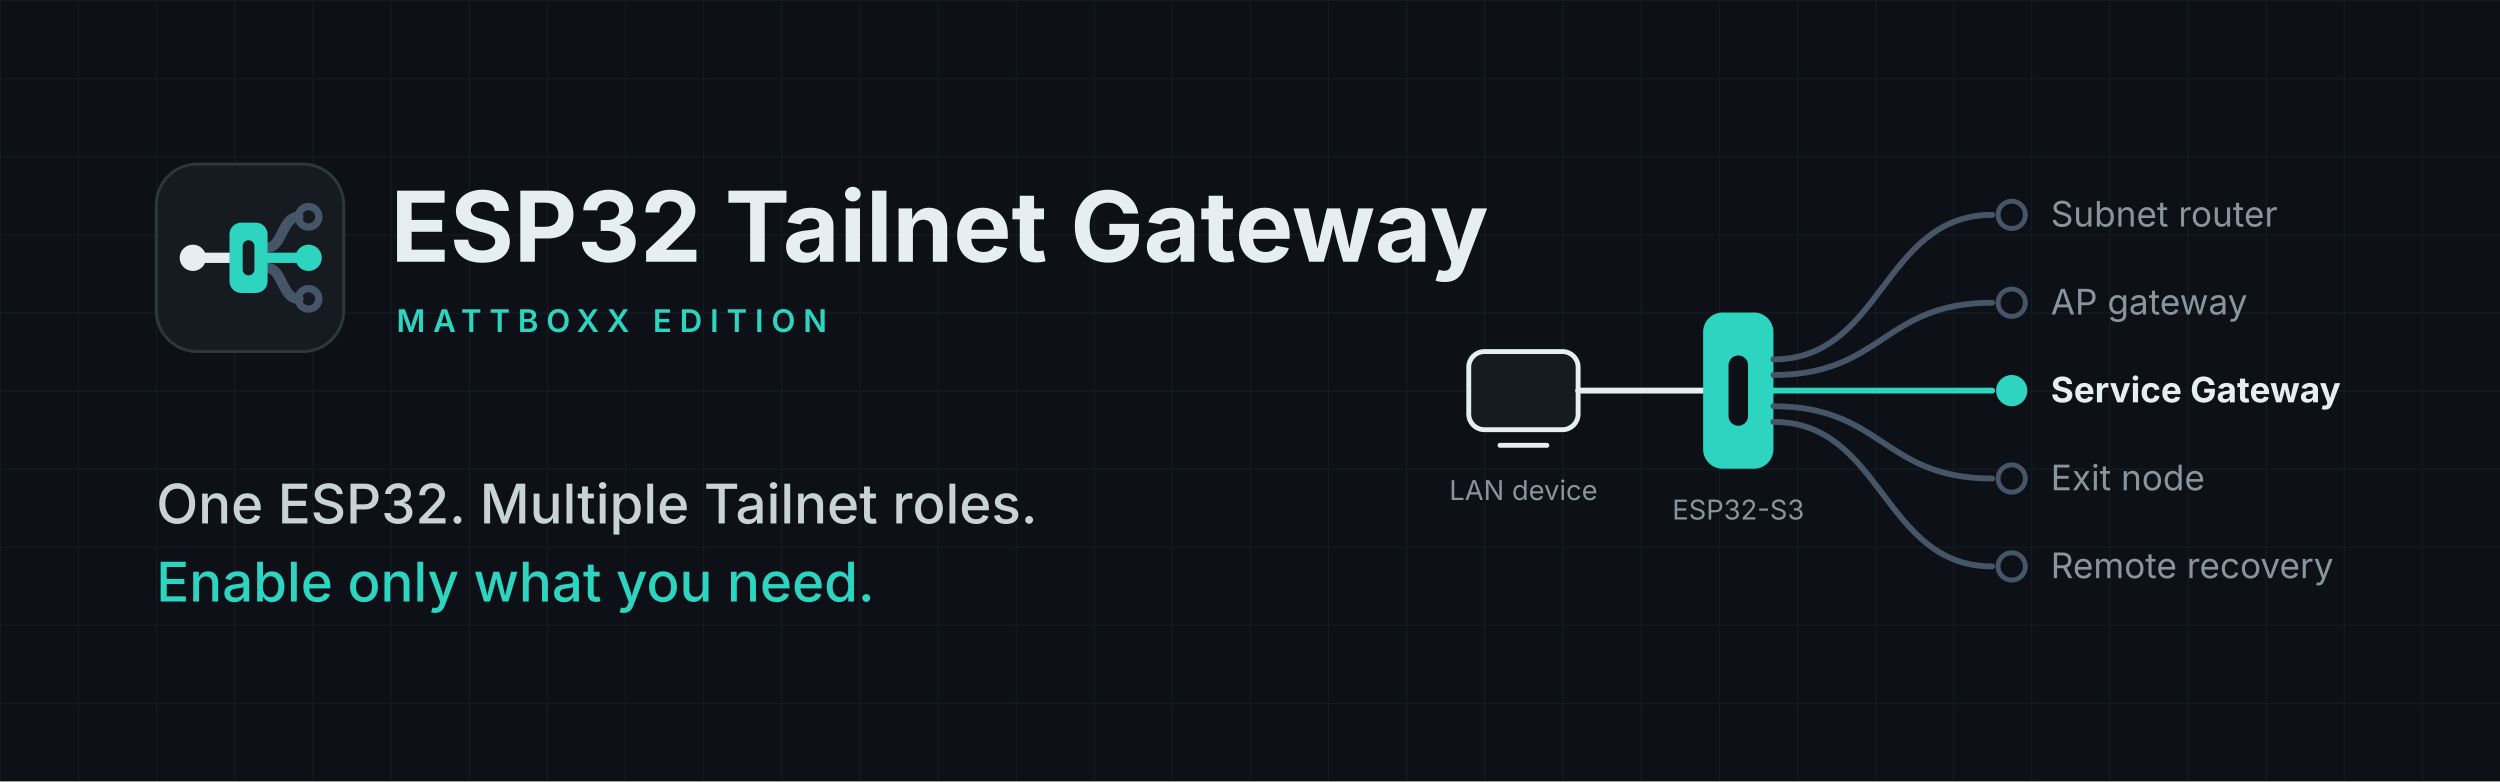
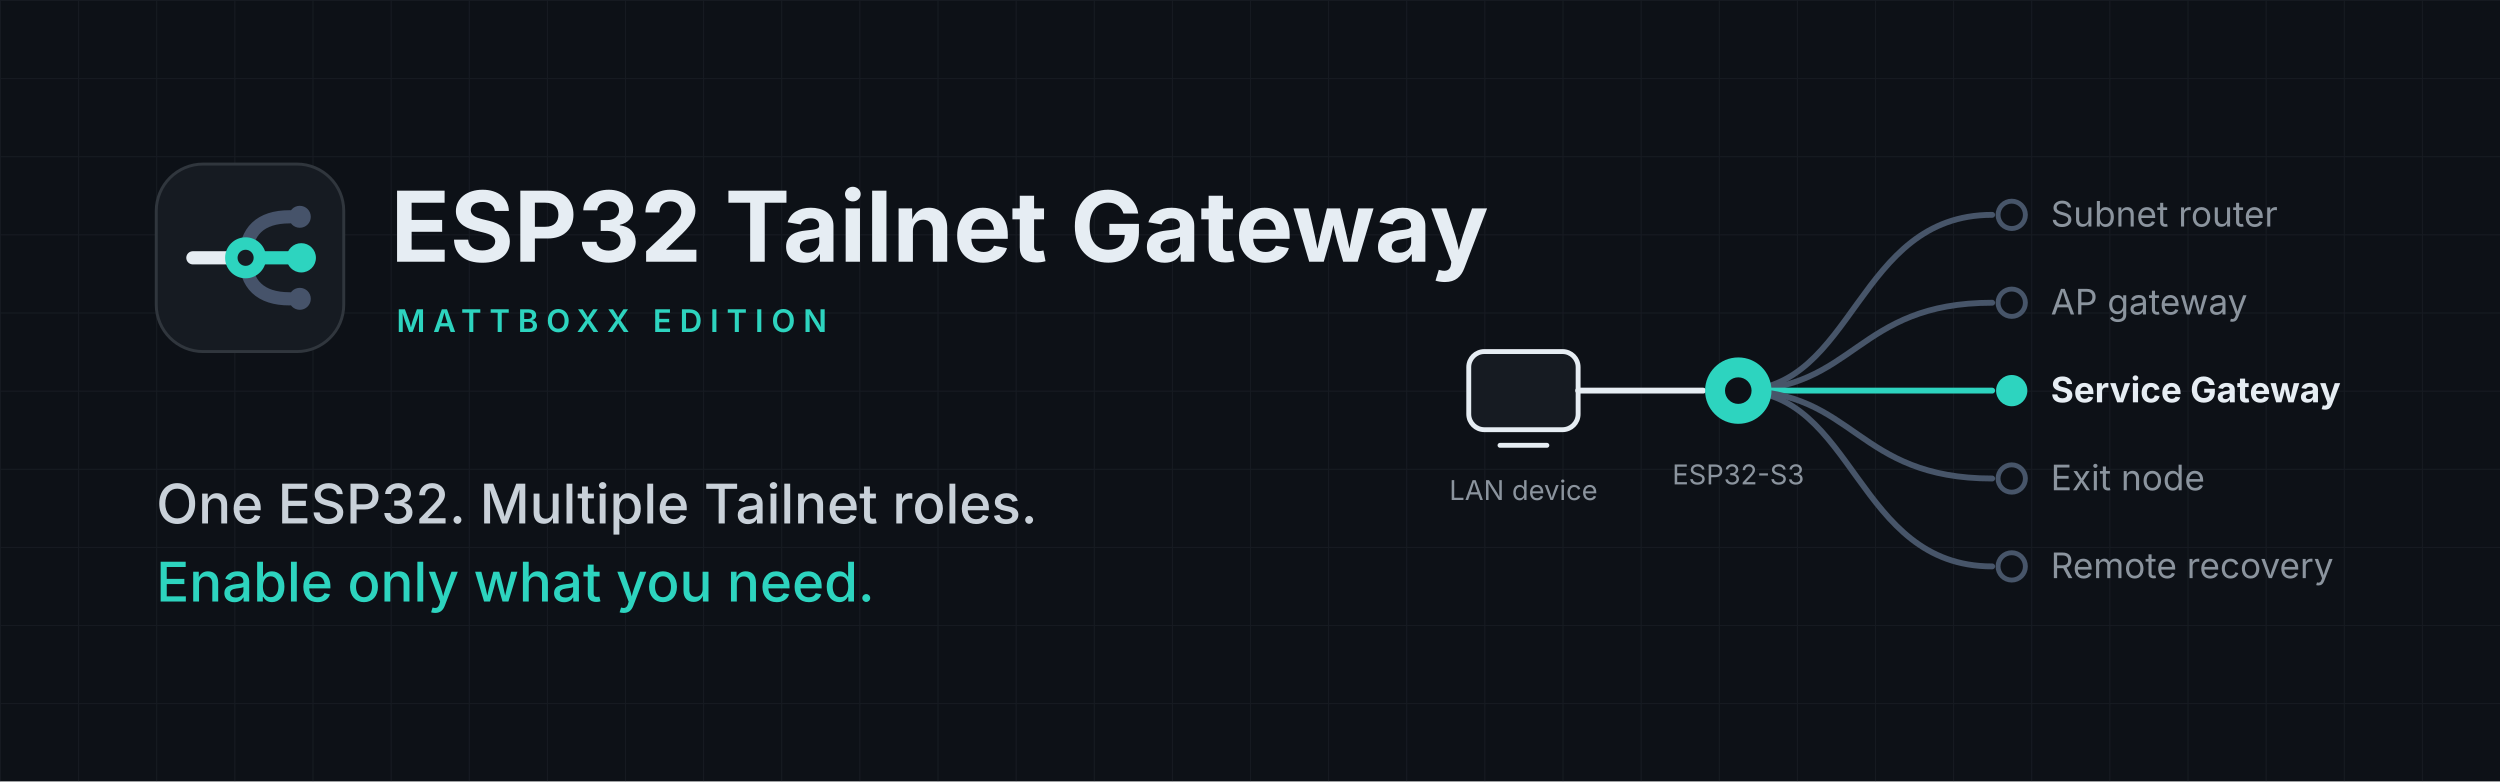
<svg xmlns="http://www.w3.org/2000/svg" viewBox="0 0 1280 400" width="1280" height="400" role="img" aria-labelledby="t d">
  <defs>
    <pattern id="grid" width="40" height="40" patternUnits="userSpaceOnUse">
      <path d="M40 0H0V40" fill="none" stroke="#161B22" stroke-width="1" />
    </pattern>
  </defs>
  <rect width="1280" height="400" fill="#0D1117" />
  <rect width="1280" height="400" fill="url(#grid)" />
  <g transform="translate(80 84) scale(1.5)">
-     <rect width="64" height="64" rx="14" fill="#161B22" stroke="#30363D" />
-     <g fill="none" stroke-linecap="round" stroke-width="3.5">
-       <path d="M15 32h10" stroke="#E6EDF3" />
-       <path d="M38 32h10" stroke="#2DD4BF" />
-       <path d="M38 28.5c5 0 5-10.5 10.5-10.5" stroke="#475569" />
-       <path d="M38 35.5c5 0 5 10.5 10.5 10.5" stroke="#475569" />
+     <rect width="64" height="64" rx="16" fill="#161B22" stroke="#30363D" />
+     <g transform="translate(1.5 0)">
+       <g fill="none" stroke-linecap="round" stroke-width="4.5">
+         <path d="M11 32h12" stroke="#E6EDF3" />
+         <path d="M29 32c0-9 5-14 15-14" stroke="#46536A" />
+         <path d="M29 32c0 9 5 14 15 14" stroke="#46536A" />
+         <path d="M29 32h15" stroke="#2DD4BF" />
+       </g>
+       <circle cx="29" cy="32" r="7" fill="#2DD4BF" />
+       <circle cx="29" cy="32" r="2.75" fill="#161B22" />
+       <circle cx="48" cy="32" r="5" fill="#2DD4BF" />
+       <circle cx="47.5" cy="18" r="3.75" fill="#46536A" />
+       <circle cx="47.5" cy="46" r="3.75" fill="#46536A" />
    </g>
-     <circle cx="12.5" cy="32" r="4.5" fill="#E6EDF3" />
-     <rect x="25" y="20" width="13" height="24" rx="4" fill="#2DD4BF" />
-     <rect x="29.5" y="26" width="4" height="12" rx="2" fill="#161B22" />
-     <circle cx="52" cy="32" r="4.5" fill="#2DD4BF" />
-     <circle cx="52" cy="18" r="3.5" fill="none" stroke="#475569" stroke-width="2.5" />
-     <circle cx="52" cy="46" r="3.5" fill="none" stroke="#475569" stroke-width="2.5" />
  </g>
  <g font-family="Inter, 'Segoe UI', Roboto, 'Helvetica Neue', Arial, sans-serif">
    <text x="200" y="134" font-size="50" font-weight="650" fill="#E6EDF3">ESP32 Tailnet Gateway</text>
    <text x="203" y="170" font-size="16" font-weight="600" letter-spacing="4" fill="#2DD4BF">MATTBOXX EDITION</text>
    <text x="80" y="268" font-size="28" font-weight="500" fill="#C9D1D9">One ESP32. Multiple Tailnet roles.</text>
    <text x="80" y="308" font-size="28" font-weight="500" fill="#2DD4BF">Enable only what you need.</text>
  </g>
  <g font-family="Inter, 'Segoe UI', Roboto, 'Helvetica Neue', Arial, sans-serif" font-size="14" fill="#8B949E" text-anchor="middle">
    <rect x="752" y="180" width="56" height="40" rx="8" fill="#161B22" stroke="#E6EDF3" stroke-width="2.5" />
    <path d="M768 228h24" stroke="#E6EDF3" stroke-width="2.5" stroke-linecap="round" />
    <text x="780" y="256">LAN device</text>
    <path d="M808 200h64" stroke="#E6EDF3" stroke-width="3" stroke-linecap="round" />
-     <rect x="872" y="160" width="36" height="80" rx="10" fill="#2DD4BF" />
-     <rect x="885" y="182" width="10" height="36" rx="5" fill="#0D1117" />
-     <text x="890" y="266">ESP32-S3</text>
+     <text x="890" y="248">ESP32-S3</text>
  </g>
  <g fill="none" stroke-linecap="round" stroke-width="3">
-     <path d="M908 184c56 0 56-74 112-74" stroke="#475569" />
-     <path d="M908 192c56 0 56-37 112-37" stroke="#475569" />
-     <path d="M908 200h112" stroke="#2DD4BF" />
-     <path d="M908 208c56 0 56 37 112 37" stroke="#475569" />
-     <path d="M908 216c56 0 56 74 112 74" stroke="#475569" />
+     <path d="M890 200C950 200 950 110 1020 110" stroke="#475569" />
+     <path d="M890 200C950 200 950 155 1020 155" stroke="#475569" />
+     <path d="M890 200H1020" stroke="#2DD4BF" />
+     <path d="M890 200C950 200 950 245 1020 245" stroke="#475569" />
+     <path d="M890 200C950 200 950 290 1020 290" stroke="#475569" />
  </g>
+   <circle cx="890" cy="200" r="17" fill="#2DD4BF" />
+   <circle cx="890" cy="200" r="6.8" fill="#0D1117" />
  <g>
    <circle cx="1030" cy="110" r="7" fill="#0D1117" stroke="#475569" stroke-width="2.5" />
    <circle cx="1030" cy="155" r="7" fill="#0D1117" stroke="#475569" stroke-width="2.5" />
    <circle cx="1030" cy="200" r="8" fill="#2DD4BF" />
    <circle cx="1030" cy="245" r="7" fill="#0D1117" stroke="#475569" stroke-width="2.5" />
    <circle cx="1030" cy="290" r="7" fill="#0D1117" stroke="#475569" stroke-width="2.5" />
  </g>
  <g font-family="Inter, 'Segoe UI', Roboto, 'Helvetica Neue', Arial, sans-serif" font-size="18">
    <text x="1050" y="116" fill="#8B949E">Subnet router</text>
    <text x="1050" y="161" fill="#8B949E">AP gateway</text>
    <text x="1050" y="206" fill="#E6EDF3" font-weight="650">Service Gateway</text>
    <text x="1050" y="251" fill="#8B949E">Exit node</text>
    <text x="1050" y="296" fill="#8B949E">Remote recovery</text>
  </g>
</svg>
